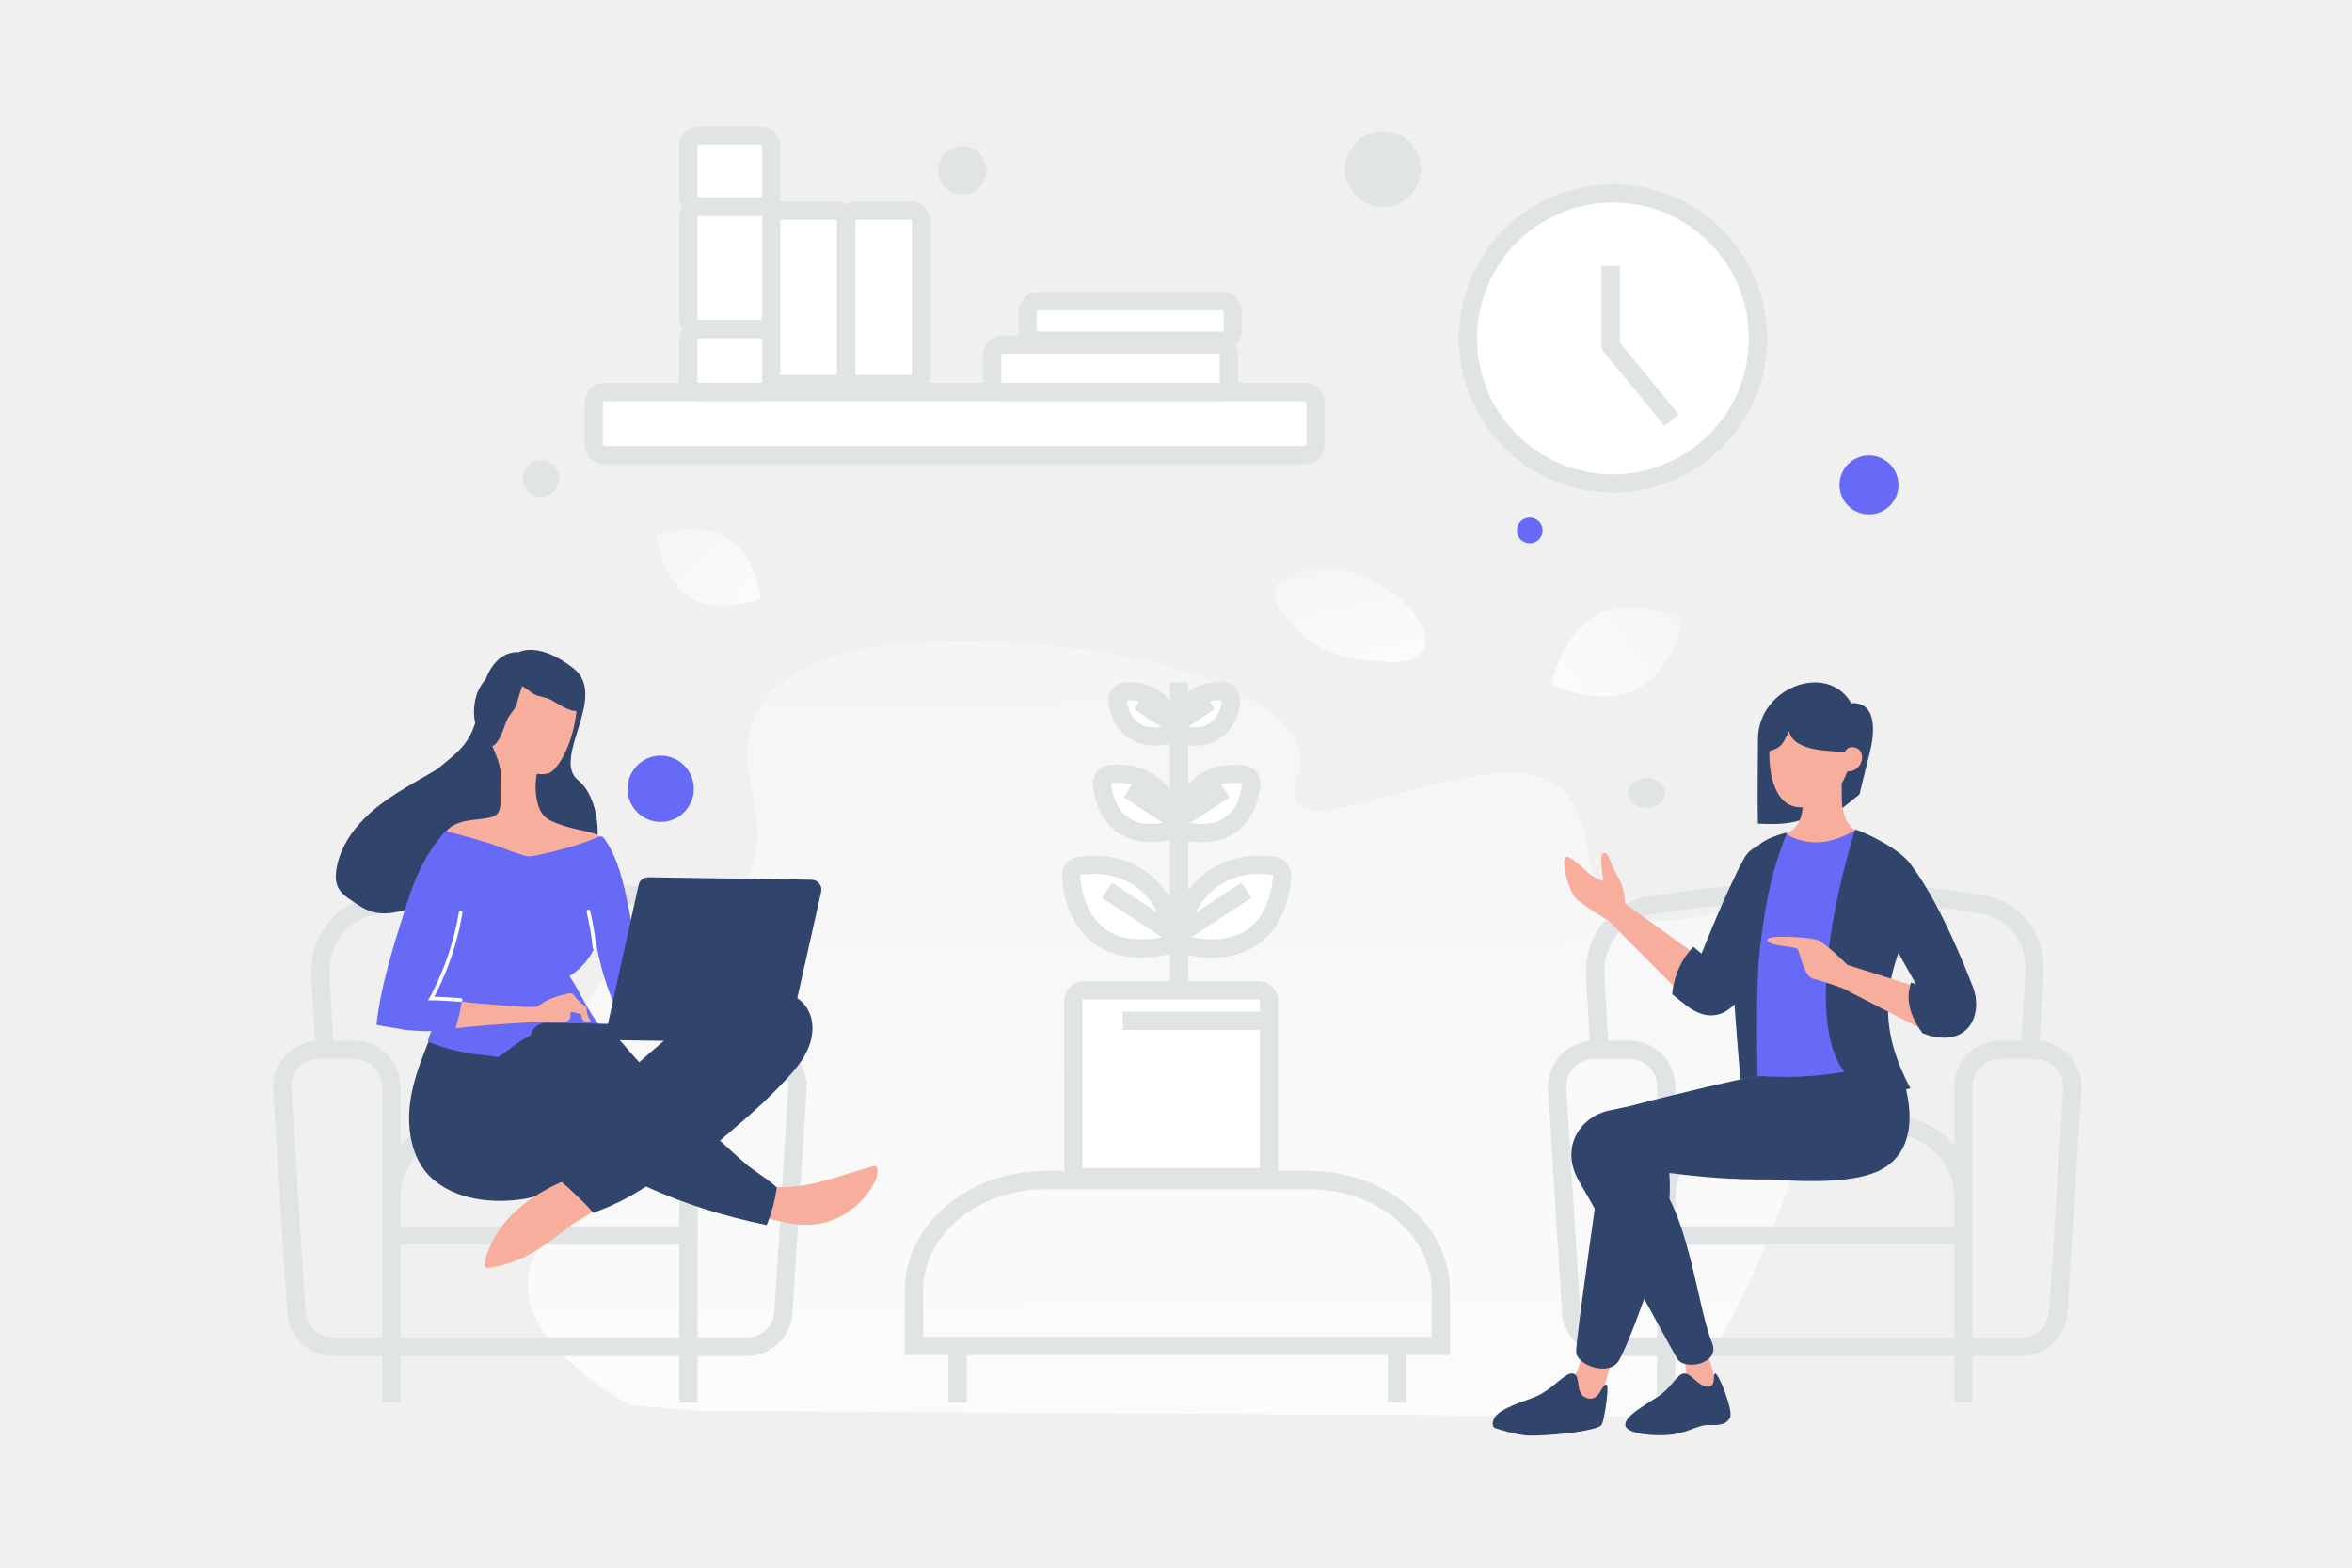
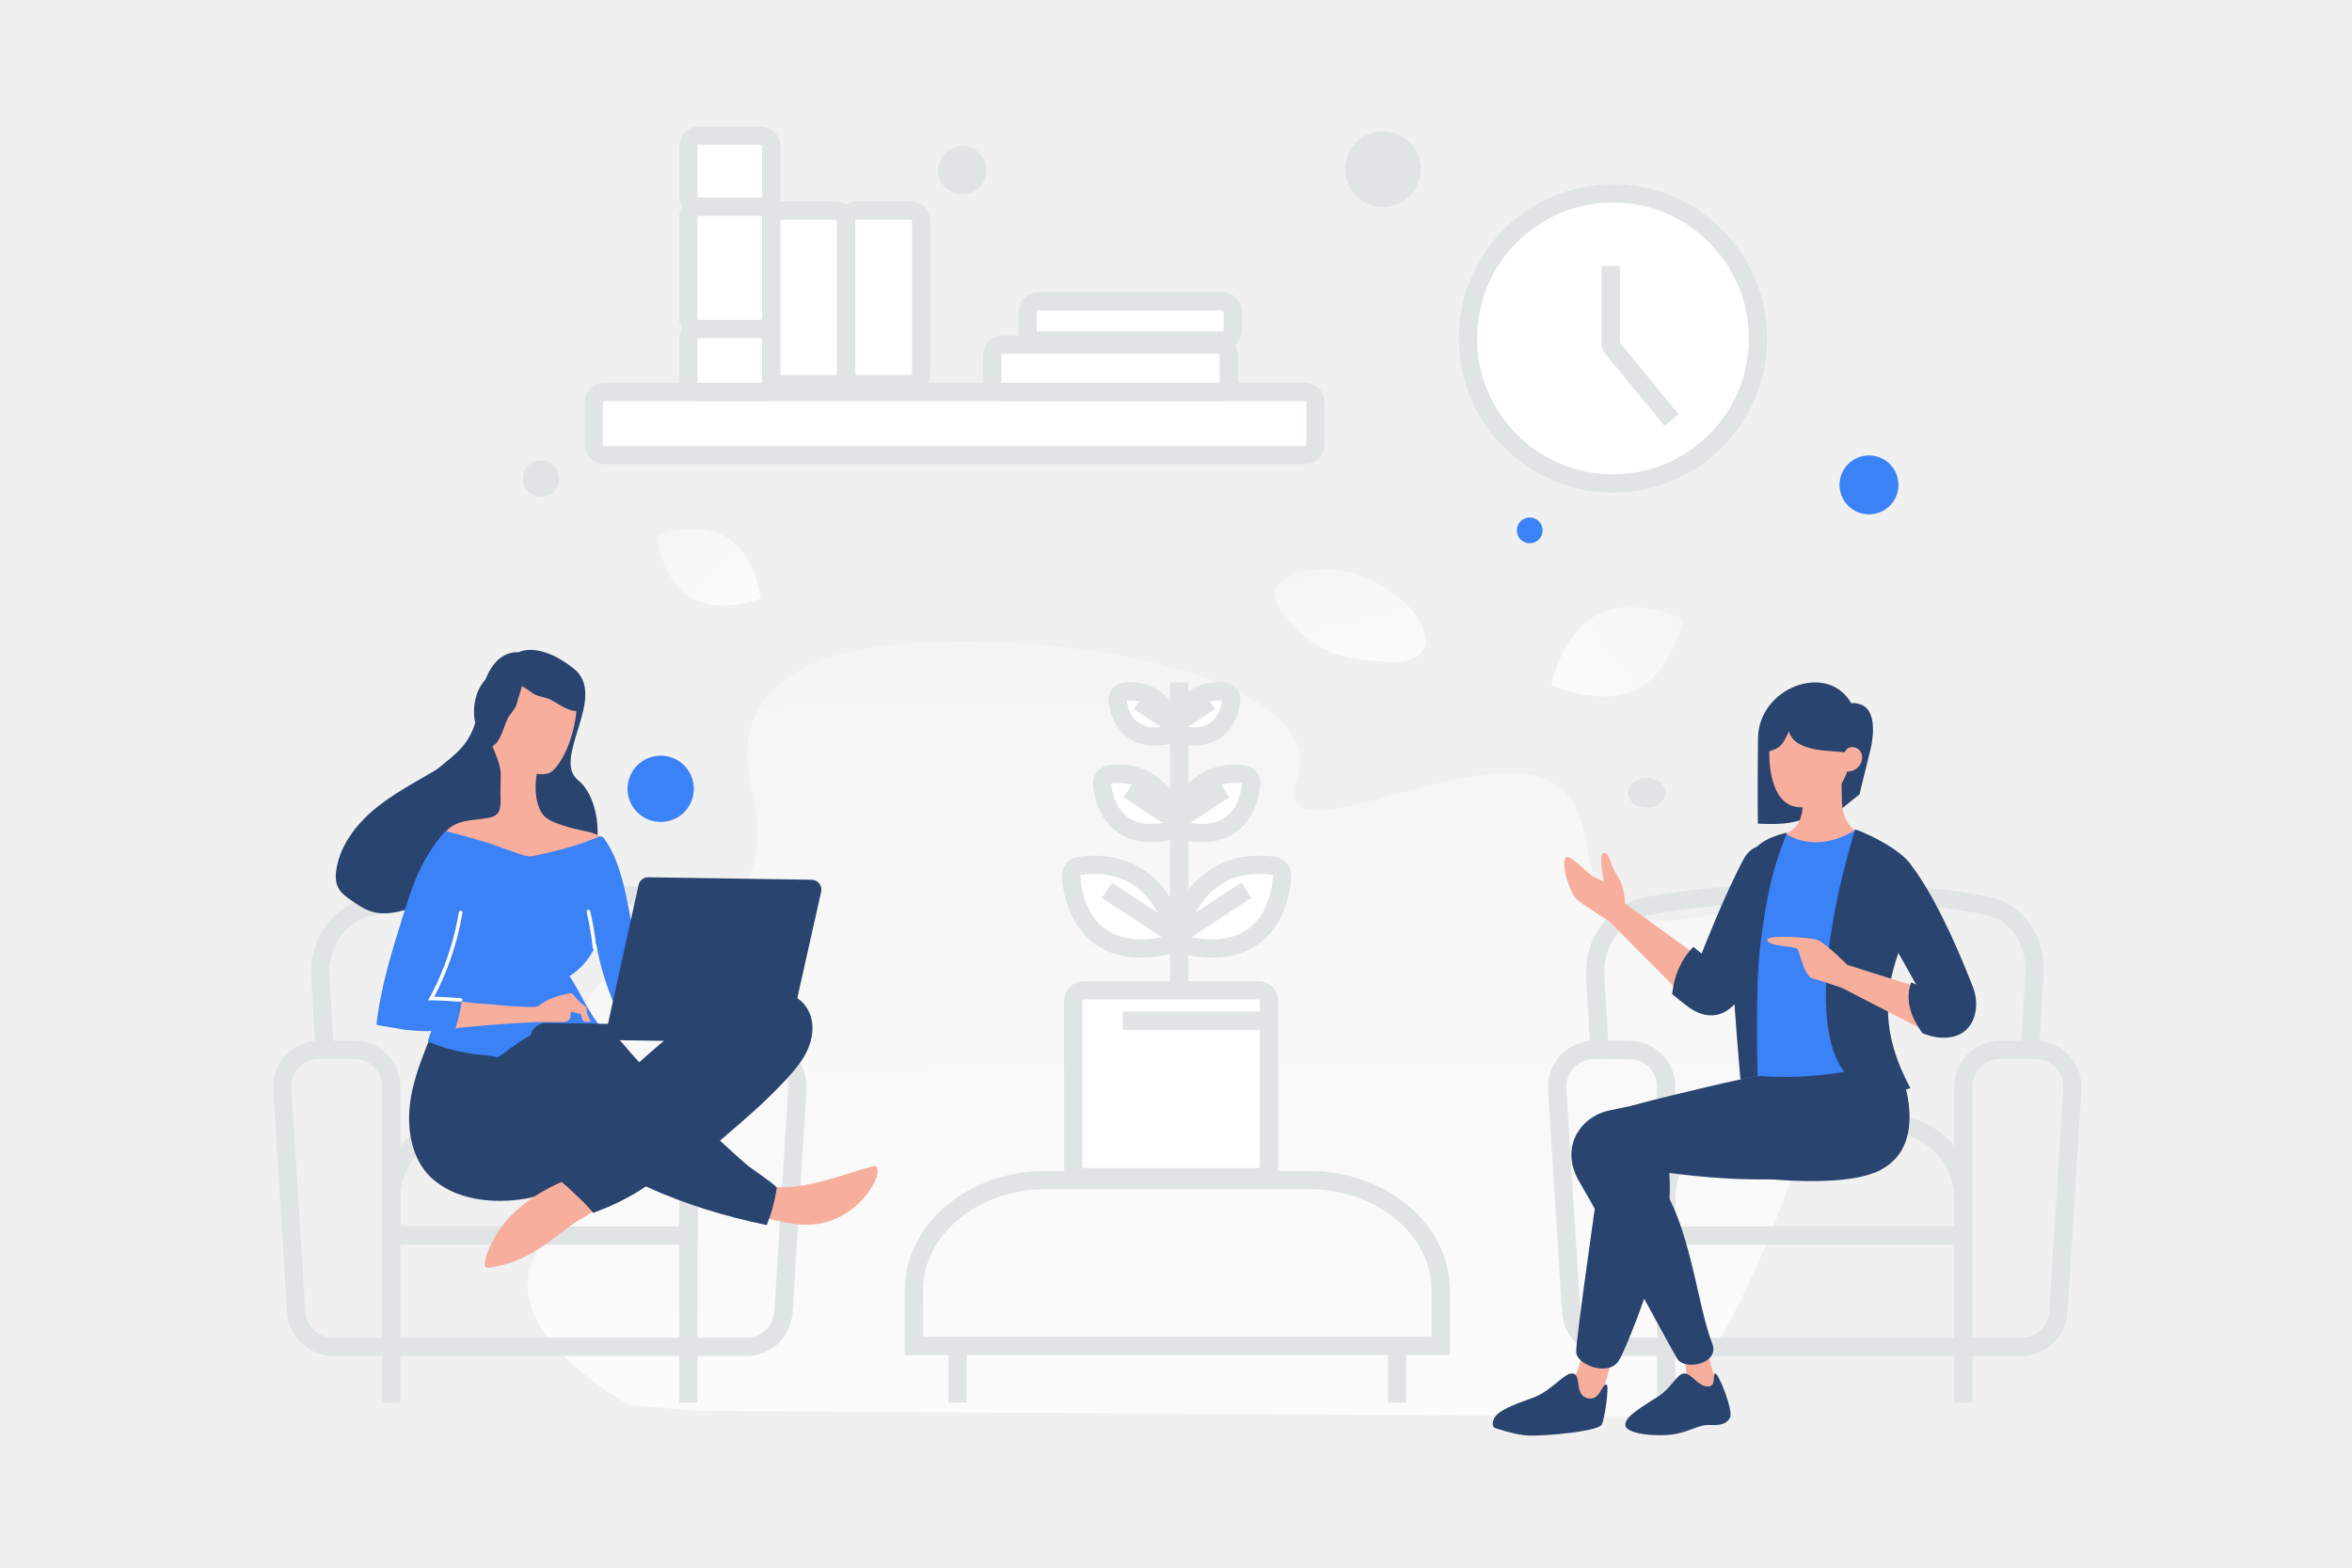
<svg xmlns="http://www.w3.org/2000/svg" width="900" height="600" viewBox="0 0 900 600" fill="none">
  <path fill="transparent" d="M0 0h900v600H0z" />
  <path d="M544.807 248.402c-2.729 4.87-8.705 5.539-18.279 4.613-7.201-.697-13.767-1.236-20.968-5.162-5.04-2.747-9.03-6.462-11.942-10.07-3.155-3.909-7.56-8.371-5.401-12.803 2.968-6.089 20.127-11.217 36.789-2.831 18.303 9.215 22.47 21.493 19.801 26.253z" fill="url(#a)" />
  <path d="M626.094 263.977c-13.939 6.915-32.441-1.976-32.441-1.976s4.112-20.099 18.059-27.004c13.94-6.915 32.434 1.967 32.434 1.967s-4.112 20.098-18.052 27.013z" fill="url(#b)" />
  <path d="M264.204 228.598c11.055 6.626 26.916.501 26.916.501s-2.074-16.866-13.136-23.484c-11.055-6.626-26.909-.508-26.909-.508s2.073 16.865 13.129 23.491z" fill="url(#c)" />
-   <circle cx="715.17" cy="185.583" r="11.276" transform="rotate(180 715.17 185.583)" fill="#666AF6" />
-   <circle cx="252.815" cy="301.898" r="12.685" transform="rotate(180 252.815 301.898)" fill="#666AF6" />
-   <circle r="4.933" transform="matrix(-1 0 0 1 585.365 202.994)" fill="#666AF6" />
+   <circle cx="715.17" cy="185.583" r="11.276" transform="rotate(180 715.17 185.583)" fill="#3b82f6" />
+   <circle cx="252.815" cy="301.898" r="12.685" transform="rotate(180 252.815 301.898)" fill="#3b82f6" />
+   <circle r="4.933" transform="matrix(-1 0 0 1 585.365 202.994)" fill="#3b82f6" />
  <circle r="6.343" transform="matrix(-1 0 0 1 533.82 407.542)" fill="#E1E4E5" />
  <circle r="9.161" transform="matrix(-1 0 0 1 207.381 340.564)" fill="#E1E4E5" />
  <circle r="6.973" transform="matrix(-1 0 0 1 276.412 123.666)" fill="#E1E4E5" />
  <circle r="7.752" transform="matrix(-1 0 0 1 614.227 170.22)" fill="#E1E4E5" />
  <circle r="6.961" transform="scale(1 -1) rotate(-75 -15.848 -226.45)" fill="#E1E4E5" />
  <circle r="9.261" transform="matrix(-1 0 0 1 368.224 65.17)" fill="#E1E4E5" />
  <ellipse rx="7.124" ry="5.699" transform="matrix(-1 0 0 1 630.123 303.462)" fill="#E1E4E5" />
  <circle r="14.488" transform="scale(1 -1) rotate(-75 222.406 -377.197)" fill="#E1E4E5" />
  <path d="M634.68 357.149h.186c1.104 15.636 12.732 15.876 12.732 15.876s-12.823.251-12.823 18.317c0-18.066-12.822-18.317-12.822-18.317s11.623-.24 12.727-15.876zm-324.225 34.502h.165c.98 14.151 11.297 14.369 11.297 14.369s-11.377.226-11.377 16.578c0-16.352-11.378-16.578-11.378-16.578s10.314-.218 11.293-14.369z" fill="#E1E4E5" />
  <path d="M349.718 246.131c77.468-4.385 158.688 18.457 146.75 51.57-11.94 33.113 63.829-11.761 94.064.178 21.527 8.499 12.922 34.373 23.336 44.799 23.877 23.904 48.299-6.197 78.689 11.864 30.389 18.062-31.83 186.631-63.578 187.573l-362.109-2.147-25.987-2.278s-71.88-38.345-20.461-73.718c34.768-23.917 9.752-41.286 5.97-52.235-4.341-12.573-14.471-34.53 29.667-50.643 44.138-16.112 32.743-51.174 31.656-58.433-1.084-7.262-15.463-52.144 62.003-56.53z" fill="url(#d)" />
  <rect x="410.687" y="379.003" width="74.898" height="71.532" rx="4" fill="#fff" stroke="#E1E4E5" stroke-width="7" />
  <path stroke="#E1E4E5" stroke-width="7" d="M429.636 390.668h56.678m-35.099-129.482v117.817" />
  <path d="M487.514 331.408c-24.199-3.386-34.319 14.619-36.761 26.219-.399 1.893.843 3.693 2.73 4.121 28.517 6.467 36.491-13.277 37.112-26.681.085-1.836-1.26-3.405-3.081-3.659z" fill="#fff" stroke="#E1E4E5" stroke-width="7" />
  <path stroke="#E1E4E5" stroke-width="7" d="m450.003 358.405 26.93-17.673" />
  <path d="M475.733 296.333c-15.851-1.759-22.882 9.679-24.91 17.735-.472 1.876.783 3.694 2.68 4.077 18.791 3.798 24.523-8.904 25.264-18.193.146-1.833-1.207-3.416-3.034-3.619z" fill="#fff" stroke="#E1E4E5" stroke-width="7" />
  <path stroke="#E1E4E5" stroke-width="7" d="m449.512 314.716 19.076-12.518" />
  <path d="M468.161 264.621c-11.128-.883-16.358 6.909-18.11 12.872-.545 1.856.697 3.687 2.602 4.021 13.288 2.331 17.698-6.435 18.488-13.322.21-1.827-1.146-3.426-2.98-3.571z" fill="#fff" stroke="#E1E4E5" stroke-width="7" />
  <path stroke="#E1E4E5" stroke-width="7" d="m448.389 278.06 14.587-9.573" />
  <path d="M412.966 331.408c24.2-3.386 34.319 14.619 36.762 26.219.398 1.893-.844 3.693-2.731 4.121-28.516 6.467-36.491-13.277-37.111-26.681-.085-1.836 1.259-3.405 3.08-3.659z" fill="#fff" stroke="#E1E4E5" stroke-width="7" />
  <path stroke="#E1E4E5" stroke-width="7" d="m450.477 358.405-26.93-17.673" />
  <path d="M424.748 296.333c15.851-1.759 22.881 9.679 24.909 17.735.473 1.876-.783 3.694-2.679 4.077-18.792 3.798-24.524-8.904-25.265-18.193-.146-1.833 1.207-3.416 3.035-3.619z" fill="#fff" stroke="#E1E4E5" stroke-width="7" />
  <path stroke="#E1E4E5" stroke-width="7" d="m450.968 314.717-19.075-12.518" />
  <path d="M430.635 264.621c11.128-.883 16.358 6.909 18.11 12.872.545 1.856-.697 3.687-2.602 4.021-13.288 2.331-17.698-6.435-18.488-13.322-.21-1.827 1.146-3.426 2.98-3.571z" fill="#fff" stroke="#E1E4E5" stroke-width="7" />
  <path stroke="#E1E4E5" stroke-width="7" d="m450.407 278.06-14.587-9.573M124.223 401.785l-1.647-27.998c-.754-12.83 7.189-24.645 19.827-26.986 38.576-7.145 94.277-7.226 129.748-.243 12.005 2.364 19.214 13.721 18.495 25.935l-1.723 29.292m-139.201 56.851c0-15.699 12.727-28.426 28.426-28.426h56.85c15.699 0 28.426 12.727 28.426 28.426v14.212H149.722v-14.212z" />
  <path d="M108.028 416.884c-.511-8.182 5.987-15.099 14.185-15.099h13.297c7.849 0 14.213 6.363 14.213 14.212v99.489h-22.18c-7.505 0-13.717-5.835-14.185-13.326l-5.33-85.276zm197.09 0c.512-8.182-5.987-15.099-14.185-15.099h-13.296c-7.85 0-14.213 6.363-14.213 14.212v99.489h22.179c7.506 0 13.717-5.835 14.185-13.326l5.33-85.276zm-155.396 98.602v21.319m113.702-21.319v21.319m0-21.319H149.722m216.685 0v21.319m168.186-21.319v21.319m-184.894-42.831c0-23.375 22.565-42.325 50.401-42.325h100.8c27.836 0 50.401 18.95 50.401 42.325v21.163H349.699v-21.163zm262.378-92.189-1.647-27.998c-.754-12.83 7.189-24.645 19.827-26.986 38.576-7.145 94.277-7.226 129.748-.243 12.005 2.364 19.214 13.721 18.495 25.935l-1.723 29.292m-139.201 56.851c0-15.699 12.726-28.426 28.425-28.426h56.851c15.699 0 28.426 12.727 28.426 28.426v14.212H637.576v-14.212zm-41.694-41.752c-.511-8.182 5.987-15.099 14.185-15.099h13.297c7.849 0 14.212 6.363 14.212 14.212v99.489h-22.179c-7.505 0-13.717-5.835-14.185-13.326l-5.33-85.276zm197.09 0c.511-8.182-5.987-15.099-14.185-15.099H765.49c-7.849 0-14.212 6.363-14.212 14.212v99.489h22.179c7.505 0 13.717-5.835 14.185-13.326l5.33-85.276zm-155.396 98.602v21.319m113.702-21.319v21.319m0-21.319H637.576" stroke="#E1E4E5" stroke-width="7" />
  <rect x="227.179" y="150.024" width="276.242" height="24.152" rx="4" fill="#fff" stroke="#E1E4E5" stroke-width="7" />
  <rect x="263.407" y="125.871" width="31.7" height="24.152" rx="4" fill="#fff" stroke="#E1E4E5" stroke-width="7" />
  <rect x="263.407" y="79.076" width="31.7" height="46.795" rx="4" fill="#fff" stroke="#E1E4E5" stroke-width="7" />
  <rect x="295.107" y="80.586" width="28.681" height="66.419" rx="4" fill="#fff" stroke="#E1E4E5" stroke-width="7" />
  <rect x="323.788" y="80.586" width="28.681" height="66.419" rx="4" fill="#fff" stroke="#E1E4E5" stroke-width="7" />
  <rect x="470.211" y="131.909" width="18.114" height="90.571" rx="4" transform="rotate(90 470.211 131.909)" fill="#fff" stroke="#E1E4E5" stroke-width="7" />
  <rect x="471.721" y="115.304" width="15.095" height="78.495" rx="4" transform="rotate(90 471.721 115.304)" fill="#fff" stroke="#E1E4E5" stroke-width="7" />
  <rect x="263.407" y="51.905" width="31.7" height="27.171" rx="4" fill="#fff" stroke="#E1E4E5" stroke-width="7" />
  <circle cx="617.204" cy="129.519" r="55.504" fill="#fff" stroke="#E1E4E5" stroke-width="7" />
  <path stroke="#E1E4E5" stroke-width="7" d="M616.346 133.484v-31.716m23.257 59.041-23.787-29.073" />
  <path fill-rule="evenodd" clip-rule="evenodd" d="M642.289 514.897s5.902 11.921 1.063 15.678c-4.845 3.757-17.645 10.798-17.645 10.798l33.911-2.131-7.538-25.999-9.791 1.654z" fill="#F8AE9D" />
-   <path fill-rule="evenodd" clip-rule="evenodd" d="M656.259 525.685c-1.067.509.688 5.299-3.067 4.962-3.753-.336-6.11-5.287-8.878-4.965-2.769.321-4.527 5.306-9.797 8.779-5.27 3.474-13.084 7.616-12.56 11.107.523 3.492 12.819 4.427 19.049 3.271 6.229-1.155 9.137-3.659 13.179-3.459 4.041.199 6.581-.295 7.848-2.891 1.266-2.595-4.542-17.392-5.774-16.804zm37.114-115.855c-10.267.458-67.406 13.096-77.787 15.243-10.382 2.147-19.158 13.766-11.242 27.219 8.891 15.102 31.832 57.991 37.402 67.659 2.757 4.785 16.665 2.102 13.398-5.93-6.09-14.973-8.919-52.586-24.445-66.3 0 0 52.216 9.087 74.771-1.322 16.393-7.567 12.685-37.677-12.097-36.569z" fill="#31446C" />
+   <path fill-rule="evenodd" clip-rule="evenodd" d="M656.259 525.685c-1.067.509.688 5.299-3.067 4.962-3.753-.336-6.11-5.287-8.878-4.965-2.769.321-4.527 5.306-9.797 8.779-5.27 3.474-13.084 7.616-12.56 11.107.523 3.492 12.819 4.427 19.049 3.271 6.229-1.155 9.137-3.659 13.179-3.459 4.041.199 6.581-.295 7.848-2.891 1.266-2.595-4.542-17.392-5.774-16.804zm37.114-115.855c-10.267.458-67.406 13.096-77.787 15.243-10.382 2.147-19.158 13.766-11.242 27.219 8.891 15.102 31.832 57.991 37.402 67.659 2.757 4.785 16.665 2.102 13.398-5.93-6.09-14.973-8.919-52.586-24.445-66.3 0 0 52.216 9.087 74.771-1.322 16.393-7.567 12.685-37.677-12.097-36.569z" fill="#29446F" />
  <path fill-rule="evenodd" clip-rule="evenodd" d="M621.754 345.746s.116-6.103-2.806-10.468c-2.922-4.366-3.038-9.003-5.249-8.851-2.212.152-.022 10.93-.022 10.93s-2.806-1.072-4.822-2.428c-2.015-1.356-8.127-8.04-9.556-6.856-2.422 2.019 1.479 13.403 3.604 15.679 2.131 2.277 12.651 8.639 12.651 8.639l30.979 31.21 4.633-16.568-29.412-21.287z" fill="#F8AE9D" />
-   <path fill-rule="evenodd" clip-rule="evenodd" d="M683.72 342.991c-4.775 11.077-13.52 31.425-17.125 37.496-4.517 7.602-11.641 10.952-19.982 5.311-1.745-1.18-6.757-5.308-6.757-5.308.742-7.226 3.442-13.265 8.095-18.121l3.16 2.615s8.963-22.975 16.172-36.284c6.244-11.515 23.707-2.548 16.437 14.291zm20.64-42.995v9.801l7.198-5.795s2.212-9.391 4.011-16.365c1.129-4.374 3.878-19.176-7.189-18.482-9.066-15.981-35.468-6.09-35.678 13.434-.253 23.482-.047 32.624-.047 32.624 14.93.857 23.334-1.301 31.705-15.217z" fill="#31446C" />
+   <path fill-rule="evenodd" clip-rule="evenodd" d="M683.72 342.991c-4.775 11.077-13.52 31.425-17.125 37.496-4.517 7.602-11.641 10.952-19.982 5.311-1.745-1.18-6.757-5.308-6.757-5.308.742-7.226 3.442-13.265 8.095-18.121l3.16 2.615s8.963-22.975 16.172-36.284c6.244-11.515 23.707-2.548 16.437 14.291zm20.64-42.995v9.801l7.198-5.795s2.212-9.391 4.011-16.365c1.129-4.374 3.878-19.176-7.189-18.482-9.066-15.981-35.468-6.09-35.678 13.434-.253 23.482-.047 32.624-.047 32.624 14.93.857 23.334-1.301 31.705-15.217z" fill="#29446F" />
  <path fill-rule="evenodd" clip-rule="evenodd" d="M711.713 318.657s-6.696-1.572-6.928-12.543c-.232-10.971-.069-14.715-.069-14.715l-14.748-.267s-.161 12.227-.163 16.65c-.007 10.753-7.914 11.634-7.914 11.634s1.351 8.872 14.715 9.624c10.434.587 15.107-10.383 15.107-10.383z" fill="#F8AE9D" />
  <path fill-rule="evenodd" clip-rule="evenodd" d="M708.154 285.92c6.579-.254 5.506 9.377-1.328 9.364 0 0-3.97 13.682-17.752 13.682-11.192 0-11.92-15.947-12.022-19.128-.109-3.392-.123-14.535-.123-14.535l31.481-.014-.256 10.631z" fill="#F8AE9D" />
-   <path fill-rule="evenodd" clip-rule="evenodd" d="M708.663 285.857c-2.726.45-2.396 2.255-3.137 2.097-3.765-.8-19.003.255-20.966-8.124-2.441 5.235-3.038 6.522-8.414 7.927v-15.341l34.003-3.261s-.528 16.543-1.486 16.702z" fill="#31446C" />
-   <path fill-rule="evenodd" clip-rule="evenodd" d="M710.217 317.535c-8.403 5.146-18.117 7.033-27.159 1.444-14.757 29.098-18.434 63.815-14.885 102.186 21.518 8.519 39.604 6.844 55.001-2.893l-12.957-100.737z" fill="#666AF6" />
+   <path fill-rule="evenodd" clip-rule="evenodd" d="M708.663 285.857c-2.726.45-2.396 2.255-3.137 2.097-3.765-.8-19.003.255-20.966-8.124-2.441 5.235-3.038 6.522-8.414 7.927v-15.341l34.003-3.261s-.528 16.543-1.486 16.702z" fill="#29446F" />
+   <path fill-rule="evenodd" clip-rule="evenodd" d="M710.217 317.535c-8.403 5.146-18.117 7.033-27.159 1.444-14.757 29.098-18.434 63.815-14.885 102.186 21.518 8.519 39.604 6.844 55.001-2.893l-12.957-100.737z" fill="#3b82f6" />
  <path fill-rule="evenodd" clip-rule="evenodd" d="M605.505 515.376s.178 14.031-11.384 19.277c-11.554 5.245-19.786 4.929-18.738 8.985 1.048 4.055 31.122 3.891 33.931.72 2.393-2.698 7.599-27.821 9.032-25.9l-12.841-3.082z" fill="#F8AE9D" />
-   <path fill-rule="evenodd" clip-rule="evenodd" d="M614.859 530.03c-1.928-1.023-2.409 6.463-7.454 5.089-5.046-1.374-2.2-8.583-5.37-9.408-3.169-.825-8.057 6.606-15.533 9.271-7.476 2.664-13.532 4.93-14.898 8.168-1.178 2.784.464 3.398.464 3.398s7.915 2.688 12.63 2.873c6.849.269 26.287-1.584 28.11-4.03 1.12-1.501 3.015-14.848 2.051-15.361zm110.68-124.537s14.925 31.52-6.05 42.344c-20.284 10.467-81.009-1.913-81.009-1.913s1.085 8.737 0 16.528c-2.834 20.35-16.313 54.255-19.164 58.515-3.944 5.891-15.957 1.448-16.183-3.457-.226-4.906 9.056-67.556 10.467-79.503 1.405-11.948 5.838-13.684 18.787-16.95 2.975-.75 38.154-9.492 41.376-9.238 27.691 2.19 51.776-6.326 51.776-6.326z" fill="#31446C" />
-   <path fill-rule="evenodd" clip-rule="evenodd" d="M709.85 317.558c-13.916 45.586-22.261 110.215 21.2 98.971-23.087-42.507 8.299-61.639 1.185-83.607-2.432-7.511-22.203-15.953-22.385-15.364zm-26.055 1.102c-5.31 13.319-7.863 23.77-10.245 43.321-1.986 16.283-.992 49.884-.992 49.884l-6.562 1.29s-4.692-51.912-3.123-58.596c2.632-11.216 4.415-17.77 7.891-28.023 1.915-5.628 13.031-7.876 13.031-7.876z" fill="#31446C" />
+   <path fill-rule="evenodd" clip-rule="evenodd" d="M614.859 530.03c-1.928-1.023-2.409 6.463-7.454 5.089-5.046-1.374-2.2-8.583-5.37-9.408-3.169-.825-8.057 6.606-15.533 9.271-7.476 2.664-13.532 4.93-14.898 8.168-1.178 2.784.464 3.398.464 3.398s7.915 2.688 12.63 2.873c6.849.269 26.287-1.584 28.11-4.03 1.12-1.501 3.015-14.848 2.051-15.361zm110.68-124.537s14.925 31.52-6.05 42.344c-20.284 10.467-81.009-1.913-81.009-1.913s1.085 8.737 0 16.528c-2.834 20.35-16.313 54.255-19.164 58.515-3.944 5.891-15.957 1.448-16.183-3.457-.226-4.906 9.056-67.556 10.467-79.503 1.405-11.948 5.838-13.684 18.787-16.95 2.975-.75 38.154-9.492 41.376-9.238 27.691 2.19 51.776-6.326 51.776-6.326z" fill="#29446F" />
+   <path fill-rule="evenodd" clip-rule="evenodd" d="M709.85 317.558c-13.916 45.586-22.261 110.215 21.2 98.971-23.087-42.507 8.299-61.639 1.185-83.607-2.432-7.511-22.203-15.953-22.385-15.364zm-26.055 1.102c-5.31 13.319-7.863 23.77-10.245 43.321-1.986 16.283-.992 49.884-.992 49.884l-6.562 1.29s-4.692-51.912-3.123-58.596c2.632-11.216 4.415-17.77 7.891-28.023 1.915-5.628 13.031-7.876 13.031-7.876z" fill="#29446F" />
  <path fill-rule="evenodd" clip-rule="evenodd" d="M706.928 369.31s-8.569-8.579-11.536-9.575c-2.967-.996-19.222-2.192-19.112.058.125 2.41 10.584 2.272 11.551 3.458.968 1.185 2.313 10.414 5.969 11.324 3.649.91 11.212 3.604 11.212 3.604l33.669 17.396-3.587-17.395-28.166-8.87z" fill="#F8AE9D" />
-   <path fill-rule="evenodd" clip-rule="evenodd" d="M732.716 332.984c10.213 14.414 18.932 36.369 22.279 44.929 3.347 8.56-.029 21.471-14.746 18.936-1.753-.301-4.603-1.411-4.603-1.411-5.411-7.418-6.361-13.786-4.341-19.457l1.903.804s-14.627-25.928-18.199-32.878c-5.966-11.608 8.711-23.622 17.707-10.923z" fill="#31446C" />
+   <path fill-rule="evenodd" clip-rule="evenodd" d="M732.716 332.984c10.213 14.414 18.932 36.369 22.279 44.929 3.347 8.56-.029 21.471-14.746 18.936-1.753-.301-4.603-1.411-4.603-1.411-5.411-7.418-6.361-13.786-4.341-19.457l1.903.804s-14.627-25.928-18.199-32.878c-5.966-11.608 8.711-23.622 17.707-10.923z" fill="#29446F" />
  <path d="M317.403 467.355c7.06-2.385 13.179-7.466 16.752-13.982 1.009-1.797 1.833-3.861 1.562-5.905-.069-.416-.175-.909-.55-1.103-.337-.194-.791-.088-1.171.02-11.792 3.181-24.259 8.543-36.636 7.977-.567-.008-1.132-.055-1.627.165-.608.255-.994.815-1.267 1.415-.936 1.95-1.747 5.638-1.441 7.833.376 2.611 2.9 2.989 5.12 3.552 6.319 1.606 12.957 2.16 19.258.028z" fill="#F8AE9D" />
  <path d="M318.492 452.72c.95-.401 1.938-.802 2.958-.824 1.02-.022 2.144.524 2.469 1.51.216.683.017 1.398-.257 2.036-.743 1.65-2.047 2.989-3.425 4.177-5.278 4.451-12.041 7.143-18.958 7.566-3.061.18-6.267-.095-8.964-1.533 1.347-1.641 1.08-3.986 1.225-6.061.432-6.073 5.608-3.767 9.762-3.779 5.213-.11 10.402-1.126 15.19-3.092z" fill="#F8AE9D" />
-   <path d="M160.499 407.8a517 517 0 0 0-.237.676c-1.659 4.808-2.943 9.773-3.473 14.863-.973 9.35.862 20.291 7.896 27.082 9.378 9.054 24.424 10.453 36.654 8.298a30.965 30.965 0 0 0 13.724-6.098c3.986 3.61 8.269 7.564 11.833 11.584a90.071 90.071 0 0 0 20.28-10.115c14.926 6.835 30.149 11.447 46.223 14.788a62.396 62.396 0 0 0 3.841-14.216c.125-.791-9.892-7.551-11.048-8.513-3.468-2.923-10.692-9.603-10.692-9.603s9.105-7.754 13.088-11.394a189.47 189.47 0 0 0 12.113-11.9c3.186-3.425 6.3-7.041 8.253-11.316 1.952-4.238 2.67-9.249 1.038-13.654-5.154-13.71-25.958-8.891-35.622-4.166-7.989 3.919-14.986 9.628-21.72 15.416-2.716 2.3-5.396 4.676-8.037 7.015-2.082-2.146-4.381-4.938-6.348-7.195-2.115-2.449-4.534-4.752-7.458-6.193-3.073-1.558-5.908-1.336-9.186-1.801-1.47-.212-2.898-.649-4.329-.897-4.293-.783-8.837.055-12.609 2.263-3.582 2.098-6.49 4.584-10.693 5.389-4.772.909-10.315.372-15.101-.268-4.296-.594-8.661-1.566-12.941-.725-1.78.351-2.46 2.833-3.048 4.259-.787 2.065-1.612 4.205-2.401 6.421zm37.919-158.14s-11.554-1.837-14.657 18.56c-3.447 22.675-12.653 18.945-27.273 37.358-8.544 10.759.448 29.759 18.72 29.382 18.272-.367 34.774-5.65 45.284-3.39 10.511 2.26 11.088-24.66.718-32.966-10.371-8.306 11.74-32.157-1.733-42.779-13.474-10.621-21.059-6.165-21.059-6.165z" fill="#31446C" />
-   <path d="M129.354 339.603c-1.054-2.166-.99-4.681-.61-7.029 1.647-10.075 8.708-18.495 16.802-24.665 8.12-6.186 17.414-10.602 25.957-16.145 2.217-1.444 4.44-2.998 6.985-3.778 2.546-.781 5.504-.697 7.606.945 1.484 1.152 2.342 2.933 2.841 4.714 1.094 3.9.675 8.03.008 11.987-.835 4.99-2.059 9.928-4.07 14.515-1.612 3.7-4.236 7.507-8.179 8.232-1.141 4.421-3.491 8.566-6.786 11.736-3.769 3.636-8.547 6.013-13.506 7.673-4.569 1.533-9.567 2.534-14.163 1.103-2.728-.833-5.13-2.437-7.48-4.073-2.097-1.393-4.272-2.918-5.405-5.215zm41.295-6.719 2.697-4.282a5.956 5.956 0 0 0-1.666.393c-1.481.641-2.373 2.974-1.031 3.889z" fill="#31446C" />
+   <path d="M160.499 407.8a517 517 0 0 0-.237.676c-1.659 4.808-2.943 9.773-3.473 14.863-.973 9.35.862 20.291 7.896 27.082 9.378 9.054 24.424 10.453 36.654 8.298a30.965 30.965 0 0 0 13.724-6.098c3.986 3.61 8.269 7.564 11.833 11.584a90.071 90.071 0 0 0 20.28-10.115c14.926 6.835 30.149 11.447 46.223 14.788a62.396 62.396 0 0 0 3.841-14.216c.125-.791-9.892-7.551-11.048-8.513-3.468-2.923-10.692-9.603-10.692-9.603s9.105-7.754 13.088-11.394a189.47 189.47 0 0 0 12.113-11.9c3.186-3.425 6.3-7.041 8.253-11.316 1.952-4.238 2.67-9.249 1.038-13.654-5.154-13.71-25.958-8.891-35.622-4.166-7.989 3.919-14.986 9.628-21.72 15.416-2.716 2.3-5.396 4.676-8.037 7.015-2.082-2.146-4.381-4.938-6.348-7.195-2.115-2.449-4.534-4.752-7.458-6.193-3.073-1.558-5.908-1.336-9.186-1.801-1.47-.212-2.898-.649-4.329-.897-4.293-.783-8.837.055-12.609 2.263-3.582 2.098-6.49 4.584-10.693 5.389-4.772.909-10.315.372-15.101-.268-4.296-.594-8.661-1.566-12.941-.725-1.78.351-2.46 2.833-3.048 4.259-.787 2.065-1.612 4.205-2.401 6.421zm37.919-158.14s-11.554-1.837-14.657 18.56c-3.447 22.675-12.653 18.945-27.273 37.358-8.544 10.759.448 29.759 18.72 29.382 18.272-.367 34.774-5.65 45.284-3.39 10.511 2.26 11.088-24.66.718-32.966-10.371-8.306 11.74-32.157-1.733-42.779-13.474-10.621-21.059-6.165-21.059-6.165z" fill="#29446F" />
+   <path d="M129.354 339.603c-1.054-2.166-.99-4.681-.61-7.029 1.647-10.075 8.708-18.495 16.802-24.665 8.12-6.186 17.414-10.602 25.957-16.145 2.217-1.444 4.44-2.998 6.985-3.778 2.546-.781 5.504-.697 7.606.945 1.484 1.152 2.342 2.933 2.841 4.714 1.094 3.9.675 8.03.008 11.987-.835 4.99-2.059 9.928-4.07 14.515-1.612 3.7-4.236 7.507-8.179 8.232-1.141 4.421-3.491 8.566-6.786 11.736-3.769 3.636-8.547 6.013-13.506 7.673-4.569 1.533-9.567 2.534-14.163 1.103-2.728-.833-5.13-2.437-7.48-4.073-2.097-1.393-4.272-2.918-5.405-5.215zm41.295-6.719 2.697-4.282a5.956 5.956 0 0 0-1.666.393c-1.481.641-2.373 2.974-1.031 3.889z" fill="#29446F" />
  <path d="M220.631 267.598c.14.757.165 1.551.114 2.456a50.446 50.446 0 0 1-3.369 15.431c-1.177 2.928-2.618 5.813-4.656 8.237-.846 1.007-1.805 1.936-3.056 2.295-1.29.358-2.914.409-4.193.087-1.128 4.666-.658 13.471 3.37 16.78 1.231 1 2.694 1.627 4.159 2.178 2.853 1.1 5.823 1.938 8.797 2.588 3.387.731 7.079 1.278 9.458 3.769.298.306.593.726.474 1.14-.08.263-.271.449-.5.596-1.873 1.52-4.19 2.353-6.505 3.149-4.062 1.373-8.233 2.518-12.474 3.285-4.43.801-9.005 1.184-13.491.701-3.468-.393-6.891-1.275-10.04-2.834-3.298-1.636-6.676-2.971-10.089-4.533-2.887-1.328-5.734-2.844-8.86-3.382 1.478-2.81 4.56-4.387 7.63-5.133 3.07-.709 6.28-.773 9.386-1.368 1.023-.211 2.046-.46 2.924-1.089 2.406-1.738 1.747-5.6 1.785-8.129l.122-8.004c-.358-3.819-1.933-7.015-3.315-10.51-2.109-5.357-2.545-11.443-.687-16.928 1.858-5.447 6.084-10.179 11.513-12.098 5.429-1.918 11.945-.838 16.114 3.153 2.642 2.57 4.797 4.869 5.389 8.163z" fill="#F8AE9D" />
-   <path d="M203.935 250.579c5.411-.604 10.342 2.046 13.998 6.153 3.075 3.443 4.883 7.988 4.792 12.555-.013.652-.087 1.363-.454 1.949-.978 1.404-3.103.887-4.693.262-2.59-1.001-4.519-2.463-6.867-3.697-2.349-1.233-5.2-1.053-7.302-2.756-1.984-1.642-8.798-5.1-8.981-7.774-.232-3.268 5.754-5.936 8.257-6.48.358-.111.775-.162 1.25-.212z" fill="#31446C" />
-   <path d="M188.347 257.976c-4.576 2.951-6.723 8.12-6.961 13.614-.209 4.612 1.262 9.277 4.218 12.759.423.497.928 1.001 1.584 1.223 1.645.471 2.965-1.273 3.802-2.762 1.376-2.412 1.946-4.764 2.987-7.204 1.041-2.44 3.365-4.102 3.918-6.751.501-2.526 3.596-9.511 2.05-11.7-1.886-2.679-8.212-.965-10.495.196-.348.139-.703.363-1.103.625z" fill="#31446C" />
-   <path d="M229.045 320.252c.723-.329 1.588-.089 2.069.56 5.398 7.559 7.482 17.031 9.307 26.159 2.07 10.379 3.914 20.791 5.681 31.202.105.531.172 1.098-.062 1.586-.234.487-.766.743-1.26.962-3.12 1.501-6.276 2.964-9.395 4.464a103.668 103.668 0 0 1-7.227-23.937c-2.003 5.067-5.619 9.468-10.232 12.344 3.437 4.923 7.668 14.768 11.794 19.097.631.69 4.537-.384 5.41-.673.543 1.557-2-.105-1.986 1.481-2.347.342-5.346-1.063-7.758-1.364a40.024 40.024 0 0 0-8.76-.058c-4.842.531-9.547 2.045-13.849 4.321a49.289 49.289 0 0 0-6.138 3.872c-1.681 1.258-5.842 4.216-5.842 4.216-.306.222-1.736-.102-2.074-.183a38.328 38.328 0 0 0-2.977-.385 70.673 70.673 0 0 1-7.462-.981c-4.933-.906-9.784-2.301-14.437-4.223-.448-.346 1.151-3.645 1.236-4.286-.085.603-9.25-.14-10.153-.305-3.614-.734-7.271-1.13-10.885-1.902 1.619-14.552 6.061-28.607 10.427-42.55 1.707-5.488 3.452-10.974 5.872-16.149 2.576-5.512 5.902-10.672 9.899-15.256.115-.112.305-.184.455-.144 1.918.482 13.617 3.492 19.437 5.657 2.966 1.14 5.971 2.168 9.014 3.196 1.202.396 2.443.792 3.689.773.831-.025 1.665-.201 2.46-.378 8.109-1.802 16.219-3.756 23.747-7.116z" fill="#666AF6" />
+   <path d="M203.935 250.579c5.411-.604 10.342 2.046 13.998 6.153 3.075 3.443 4.883 7.988 4.792 12.555-.013.652-.087 1.363-.454 1.949-.978 1.404-3.103.887-4.693.262-2.59-1.001-4.519-2.463-6.867-3.697-2.349-1.233-5.2-1.053-7.302-2.756-1.984-1.642-8.798-5.1-8.981-7.774-.232-3.268 5.754-5.936 8.257-6.48.358-.111.775-.162 1.25-.212z" fill="#29446F" />
+   <path d="M188.347 257.976c-4.576 2.951-6.723 8.12-6.961 13.614-.209 4.612 1.262 9.277 4.218 12.759.423.497.928 1.001 1.584 1.223 1.645.471 2.965-1.273 3.802-2.762 1.376-2.412 1.946-4.764 2.987-7.204 1.041-2.44 3.365-4.102 3.918-6.751.501-2.526 3.596-9.511 2.05-11.7-1.886-2.679-8.212-.965-10.495.196-.348.139-.703.363-1.103.625z" fill="#29446F" />
+   <path d="M229.045 320.252c.723-.329 1.588-.089 2.069.56 5.398 7.559 7.482 17.031 9.307 26.159 2.07 10.379 3.914 20.791 5.681 31.202.105.531.172 1.098-.062 1.586-.234.487-.766.743-1.26.962-3.12 1.501-6.276 2.964-9.395 4.464a103.668 103.668 0 0 1-7.227-23.937c-2.003 5.067-5.619 9.468-10.232 12.344 3.437 4.923 7.668 14.768 11.794 19.097.631.69 4.537-.384 5.41-.673.543 1.557-2-.105-1.986 1.481-2.347.342-5.346-1.063-7.758-1.364a40.024 40.024 0 0 0-8.76-.058c-4.842.531-9.547 2.045-13.849 4.321a49.289 49.289 0 0 0-6.138 3.872c-1.681 1.258-5.842 4.216-5.842 4.216-.306.222-1.736-.102-2.074-.183a38.328 38.328 0 0 0-2.977-.385 70.673 70.673 0 0 1-7.462-.981c-4.933-.906-9.784-2.301-14.437-4.223-.448-.346 1.151-3.645 1.236-4.286-.085.603-9.25-.14-10.153-.305-3.614-.734-7.271-1.13-10.885-1.902 1.619-14.552 6.061-28.607 10.427-42.55 1.707-5.488 3.452-10.974 5.872-16.149 2.576-5.512 5.902-10.672 9.899-15.256.115-.112.305-.184.455-.144 1.918.482 13.617 3.492 19.437 5.657 2.966 1.14 5.971 2.168 9.014 3.196 1.202.396 2.443.792 3.689.773.831-.025 1.665-.201 2.46-.378 8.109-1.802 16.219-3.756 23.747-7.116z" fill="#3b82f6" />
  <path d="M176.269 349.244c-.334 2.072-.781 4.18-1.228 6.25a110.136 110.136 0 0 1-4.175 13.833c-.865 2.252-1.767 4.467-2.782 6.679-.508 1.088-1.015 2.175-1.561 3.262-.272.524-.545 1.087-.817 1.611-.233.45-.504.861-.737 1.273 1.625-.051 9.642.412 11.302.55" stroke="#fff" stroke-width="1.376" stroke-miterlimit="10" stroke-linecap="round" />
  <path d="M176.53 384.329a46.902 46.902 0 0 1-.615 3.163l-.728 3.16c-.24.903-.786 2.028-.8 2.971.003-.188 6.431-.733 7.036-.799 6.694-.653 13.421-1.042 20.111-1.469 4.347-.274 8.613-.172 12.955-.143 1.283.019 2.796-.109 3.491-1.156.581-.897.107-2.037.573-2.861.3.08 3.799.964 3.762.888.139.795.416 2.461 1.241 2.851.3.118.602.16.904.165.453.007.907-.062 1.361-.131a.283.283 0 0 0 .19-.072c.077-.075.003-.189-.071-.303a9.002 9.002 0 0 1-1.545-5.159c-1.084-.734-2.167-1.582-3.097-2.502-.743-.767-1.295-1.757-2.115-2.411-.858-.731-1.695-.29-2.643-.04a45.858 45.858 0 0 0-3.261.856c-2.086.649-4.175 1.448-5.932 2.743-.611.443-1.185.926-1.906 1.141-.683.216-1.438.205-2.155.194-4.416-.105-8.831-.323-13.204-.805-4.487-.483-7.546-.416-13.424-1.299 0 .038-.005.378-.128 1.018z" fill="#F8AE9D" />
  <path d="M225.168 348.825A119.12 119.12 0 0 1 227.5 362.7" stroke="#fff" stroke-width="1.376" stroke-miterlimit="10" stroke-linecap="round" />
-   <path d="M314.217 341.295 301.255 399.1l-98.422-1.495c.052-3.398 2.85-6.15 6.286-6.097l23.52.357 11.721-53.179a3.714 3.714 0 0 1 3.67-2.928l62.594.951c2.378.074 4.12 2.253 3.593 4.586z" fill="#31446C" />
+   <path d="M314.217 341.295 301.255 399.1l-98.422-1.495c.052-3.398 2.85-6.15 6.286-6.097l23.52.357 11.721-53.179a3.714 3.714 0 0 1 3.67-2.928l62.594.951c2.378.074 4.12 2.253 3.593 4.586z" fill="#29446F" />
  <path d="M185.645 482.535c.456-2.636 1.743-5.336 2.949-7.696 4.981-9.667 13.883-16.48 23.47-21.168.989-.476 1.978-.952 3.003-1.314-.077.112-.155.225-.232.374l-.001.038h-.038c.115-.074.191-.149.306-.222 3.874 3.495 8.007 7.334 11.536 11.201-2.332 1.891-5.717 3.425-7.397 4.684-3.972 2.923-7.795 6.036-11.915 8.768-5.532 3.73-11.426 6.435-18.015 7.619-2.537.452-3.866.923-3.836-1.04.043-.302.087-.716.17-1.244z" fill="#F8AE9D" />
  <path d="M192.07 474.929c2.565-4.832 6.548-8.51 10.903-11.767 3.056-2.295 6.297-4.36 9.387-6.466.878-.591 2.601-2.188 4.086-2.959 3.091 2.804 6.256 5.759 9.117 8.824-9.452 5.747-17.873 13.247-28.244 17.319-.95.363-1.937.726-2.957.748-1.02.022-2.108-.41-2.7-1.249-.924-1.298-.331-3.064.408-4.45z" fill="#F8AE9D" />
  <defs>
    <linearGradient id="a" x1="526.424" y1="279.963" x2="502.103" y2="170.673" gradientUnits="userSpaceOnUse">
      <stop stop-color="#fff" />
      <stop offset="1" stop-color="#EEE" />
    </linearGradient>
    <linearGradient id="b" x1="572.565" y1="285.546" x2="687.539" y2="194.601" gradientUnits="userSpaceOnUse">
      <stop stop-color="#fff" />
      <stop offset="1" stop-color="#EEE" />
    </linearGradient>
    <linearGradient id="c" x1="306.985" y1="249.926" x2="218.03" y2="167.276" gradientUnits="userSpaceOnUse">
      <stop stop-color="#fff" />
      <stop offset="1" stop-color="#EEE" />
    </linearGradient>
    <linearGradient id="d" x1="461.927" y1="708.362" x2="456.491" y2="-77.043" gradientUnits="userSpaceOnUse">
      <stop stop-color="#fff" />
      <stop offset="1" stop-color="#EEE" />
    </linearGradient>
  </defs>
</svg>
